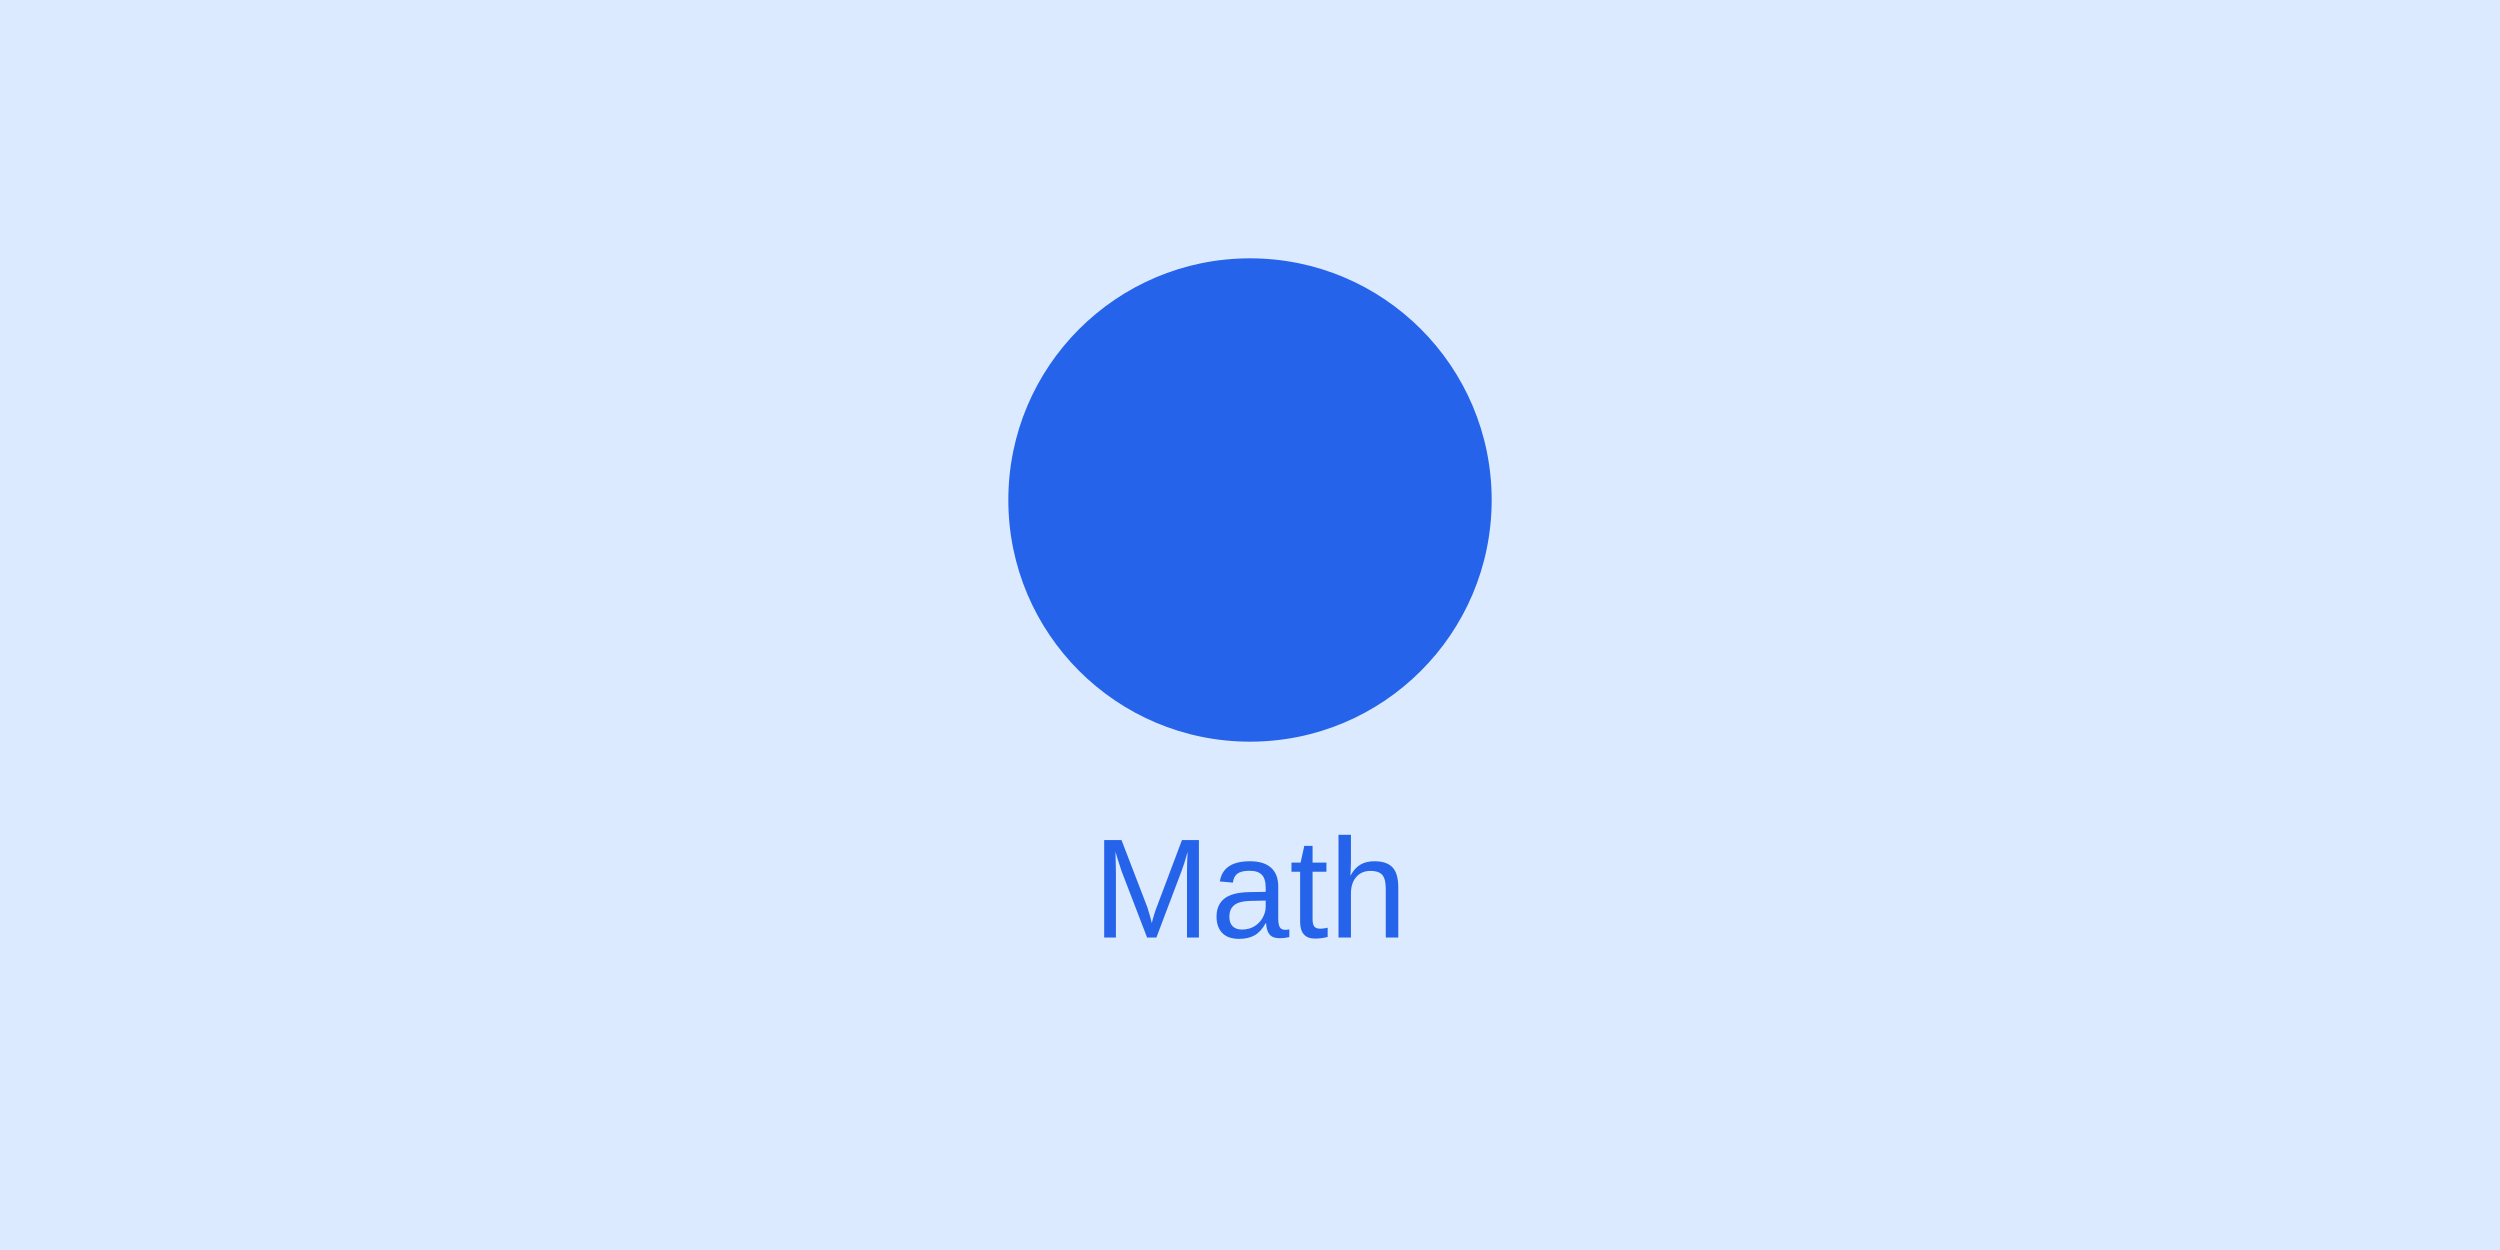
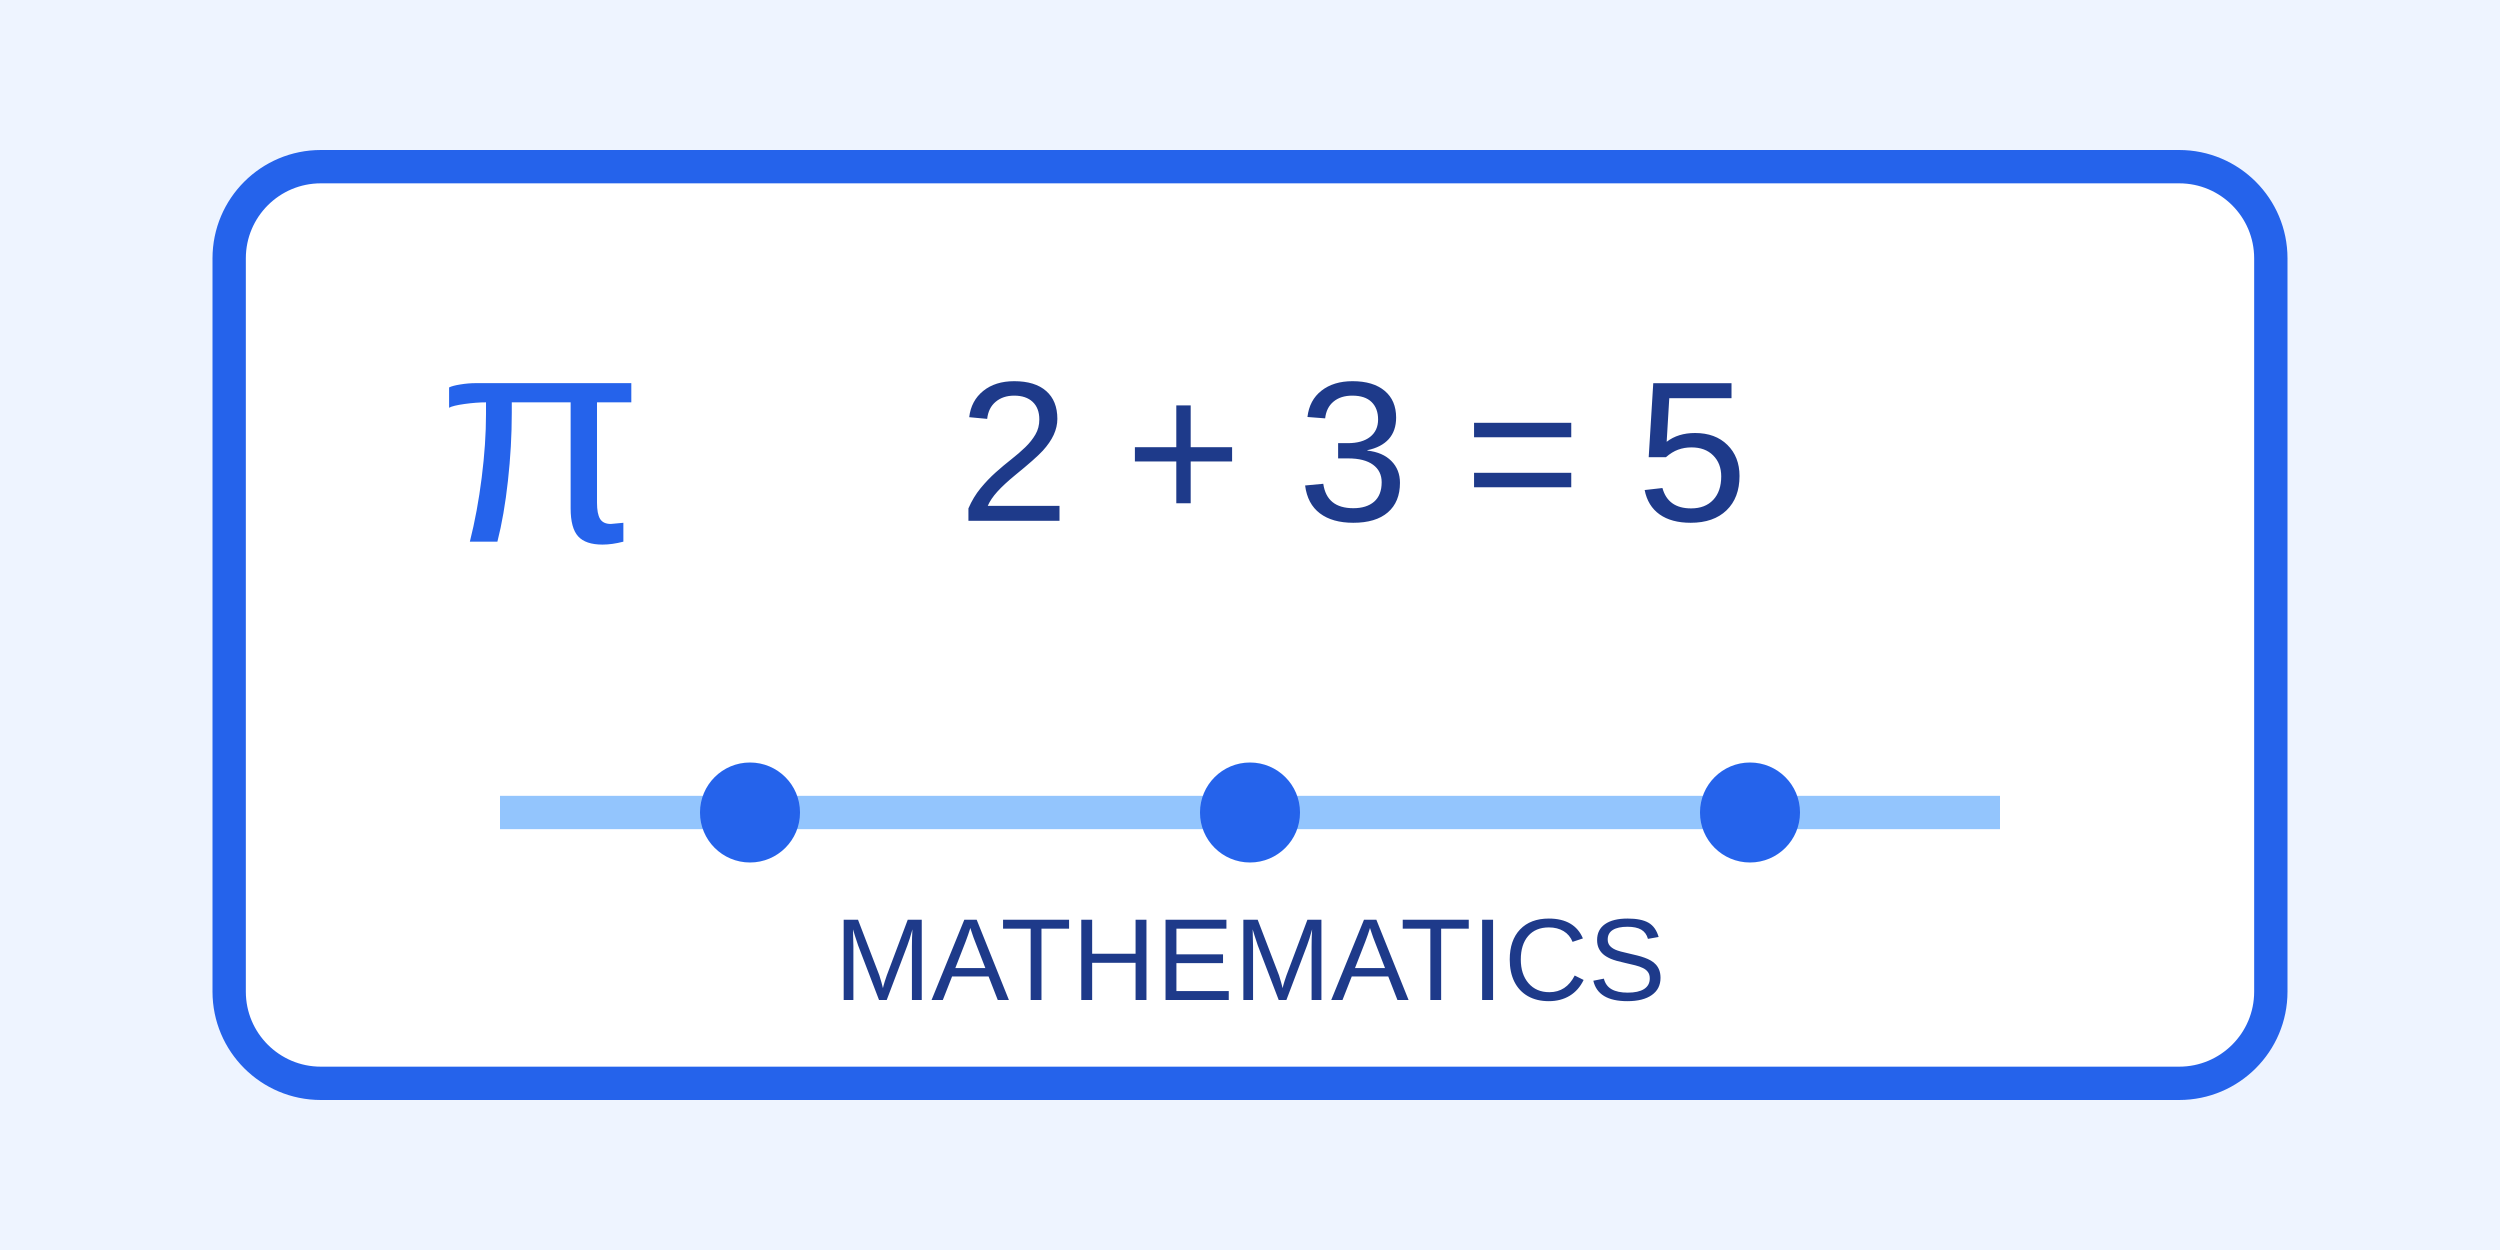
- <svg xmlns="http://www.w3.org/2000/svg" width="600" height="300" viewBox="0 0 600 300">
-   <rect width="600" height="300" fill="#dbeafe" />
-   <circle cx="300" cy="120" r="58" fill="#2563eb" />
-   <text x="300" y="225" text-anchor="middle" font-size="34" font-family="Arial, sans-serif" fill="#2563eb">Math</text>
+ <svg xmlns="http://www.w3.org/2000/svg" viewBox="0 0 600 300">
+   <rect width="600" height="300" fill="#eef4ff" />
+   <rect x="55" y="40" width="490" height="220" rx="22" fill="#fff" stroke="#2563eb" stroke-width="8" />
+   <text x="105" y="130" font-family="Arial" font-size="72" fill="#2563eb">π</text>
+   <text x="230" y="125" font-family="Arial" font-size="48" fill="#1e3a8a">2 + 3 = 5</text>
+   <path d="M120 195h360" stroke="#93c5fd" stroke-width="8" />
+   <circle cx="180" cy="195" r="12" fill="#2563eb" />
+   <circle cx="300" cy="195" r="12" fill="#2563eb" />
+   <circle cx="420" cy="195" r="12" fill="#2563eb" />
+   <text x="300" y="240" text-anchor="middle" font-family="Arial" font-size="28" fill="#1e3a8a">MATHEMATICS</text>
</svg>
